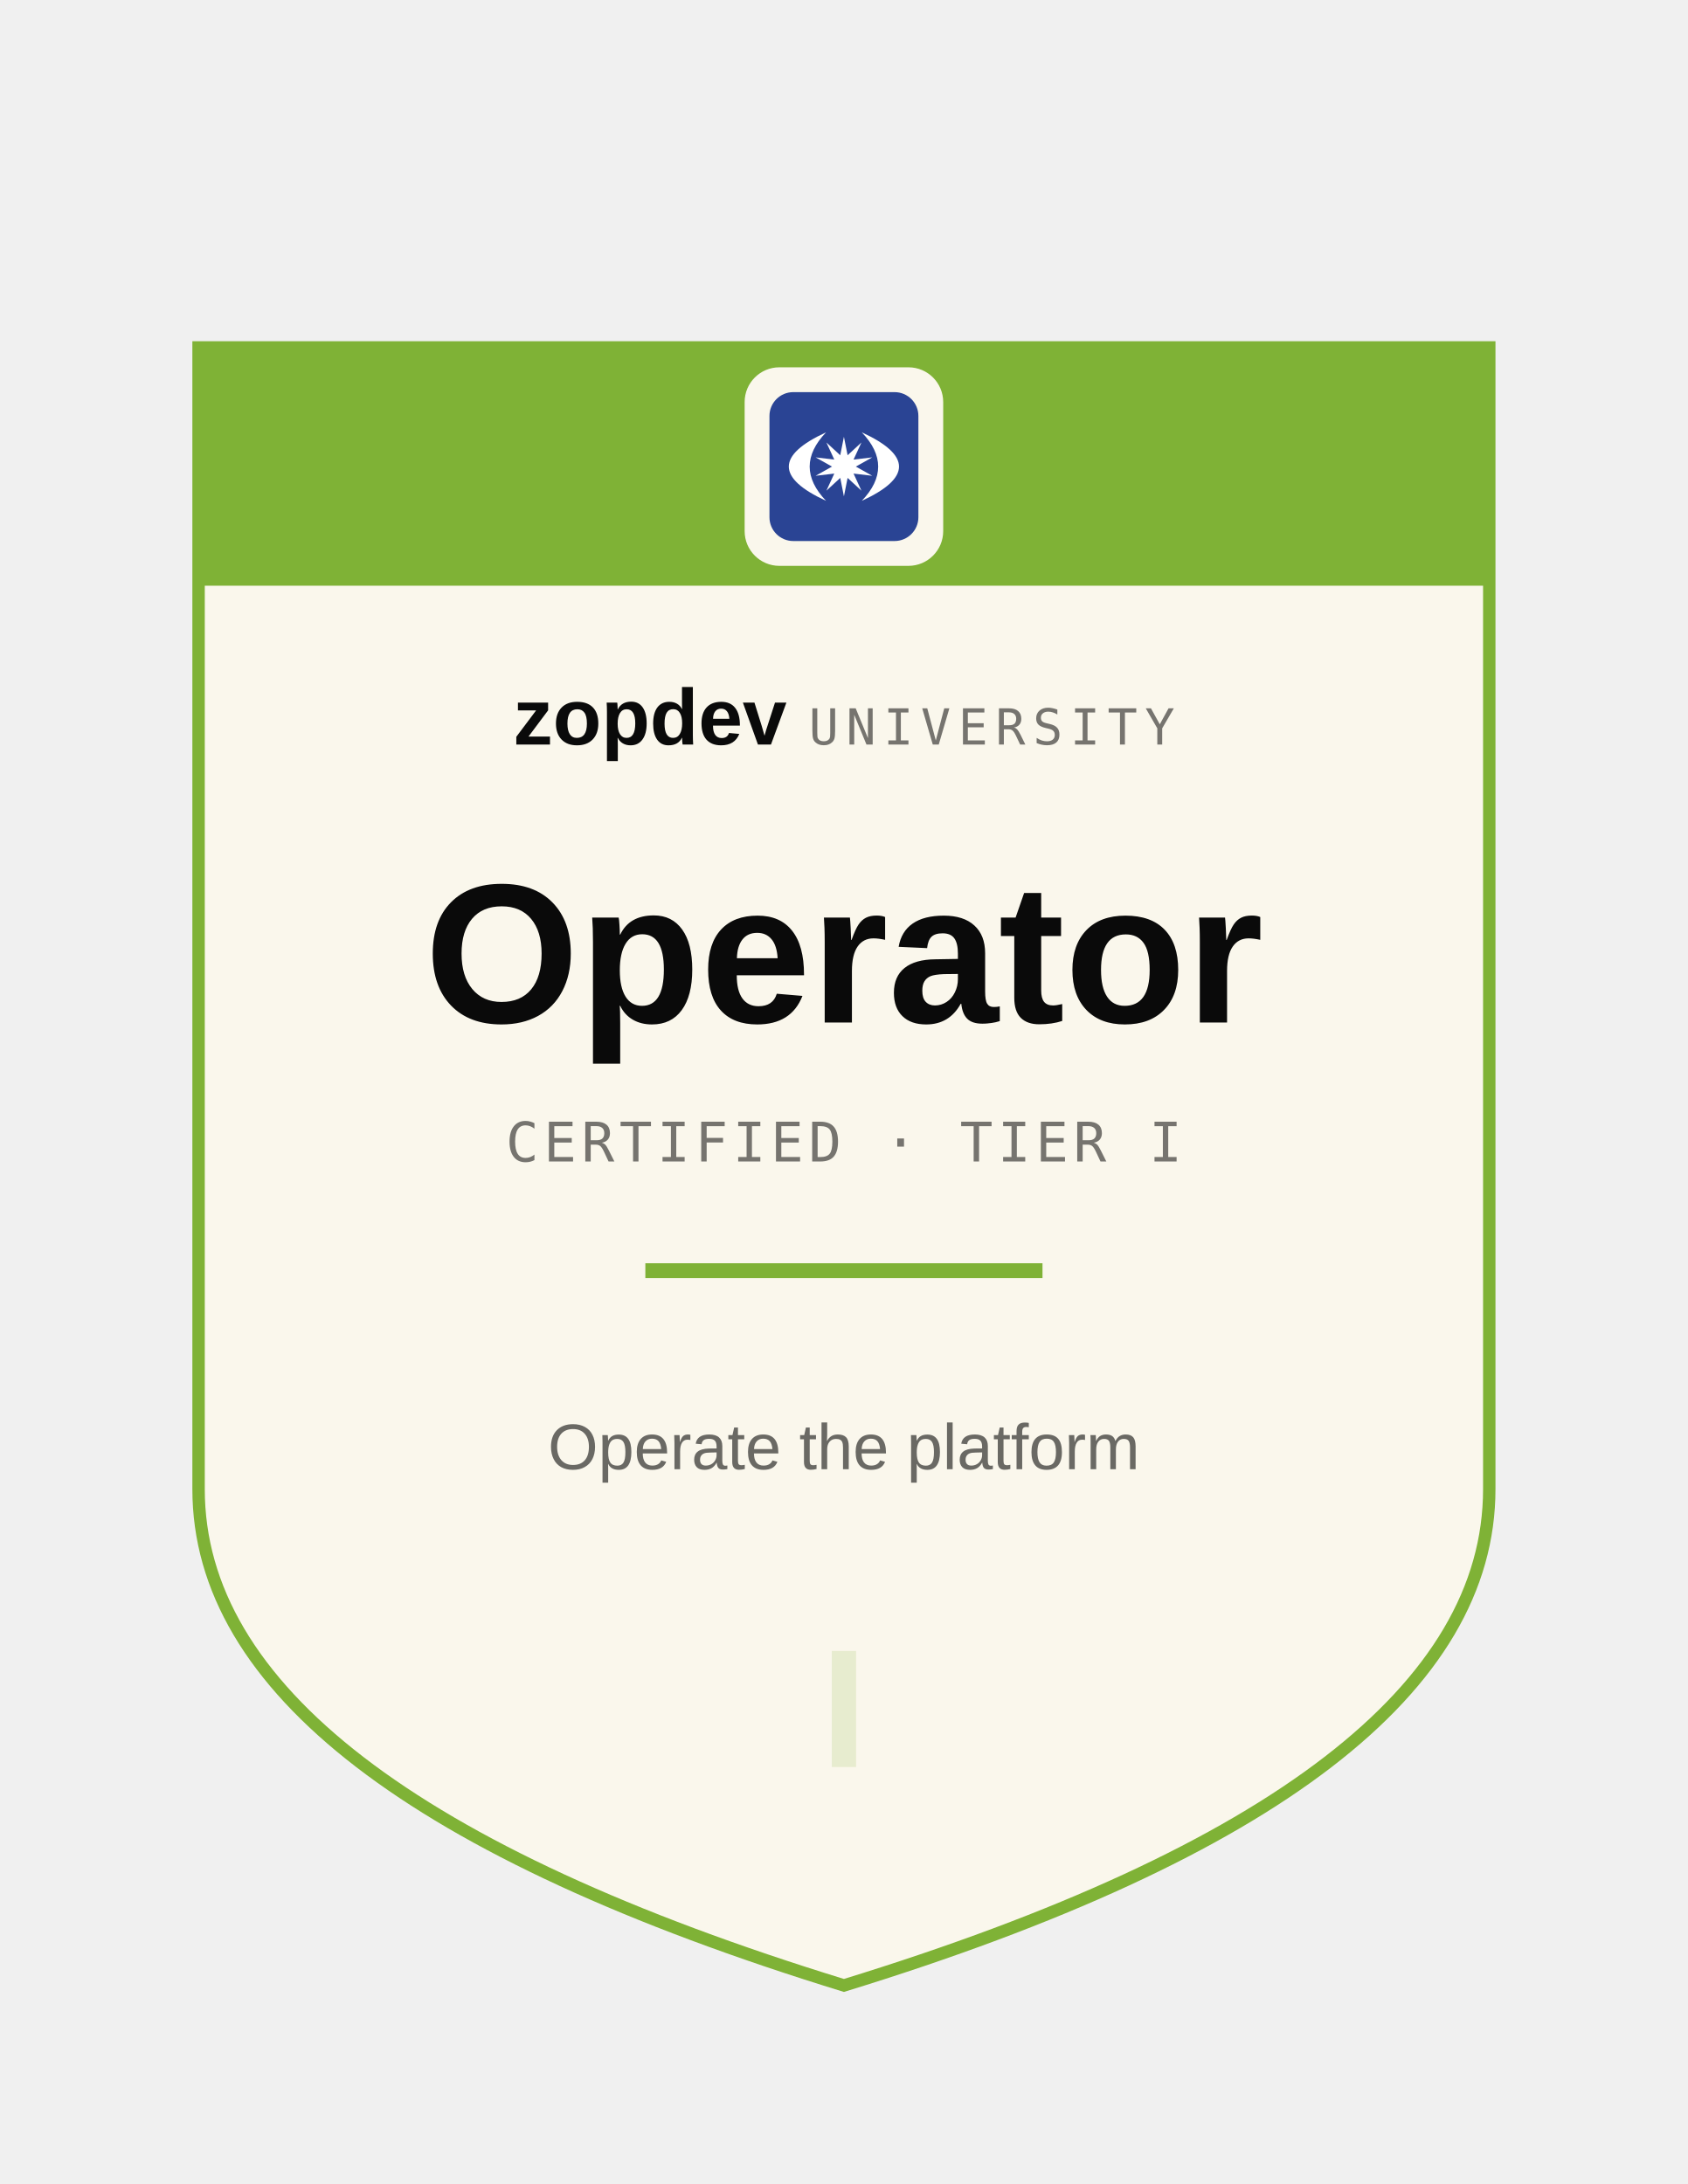
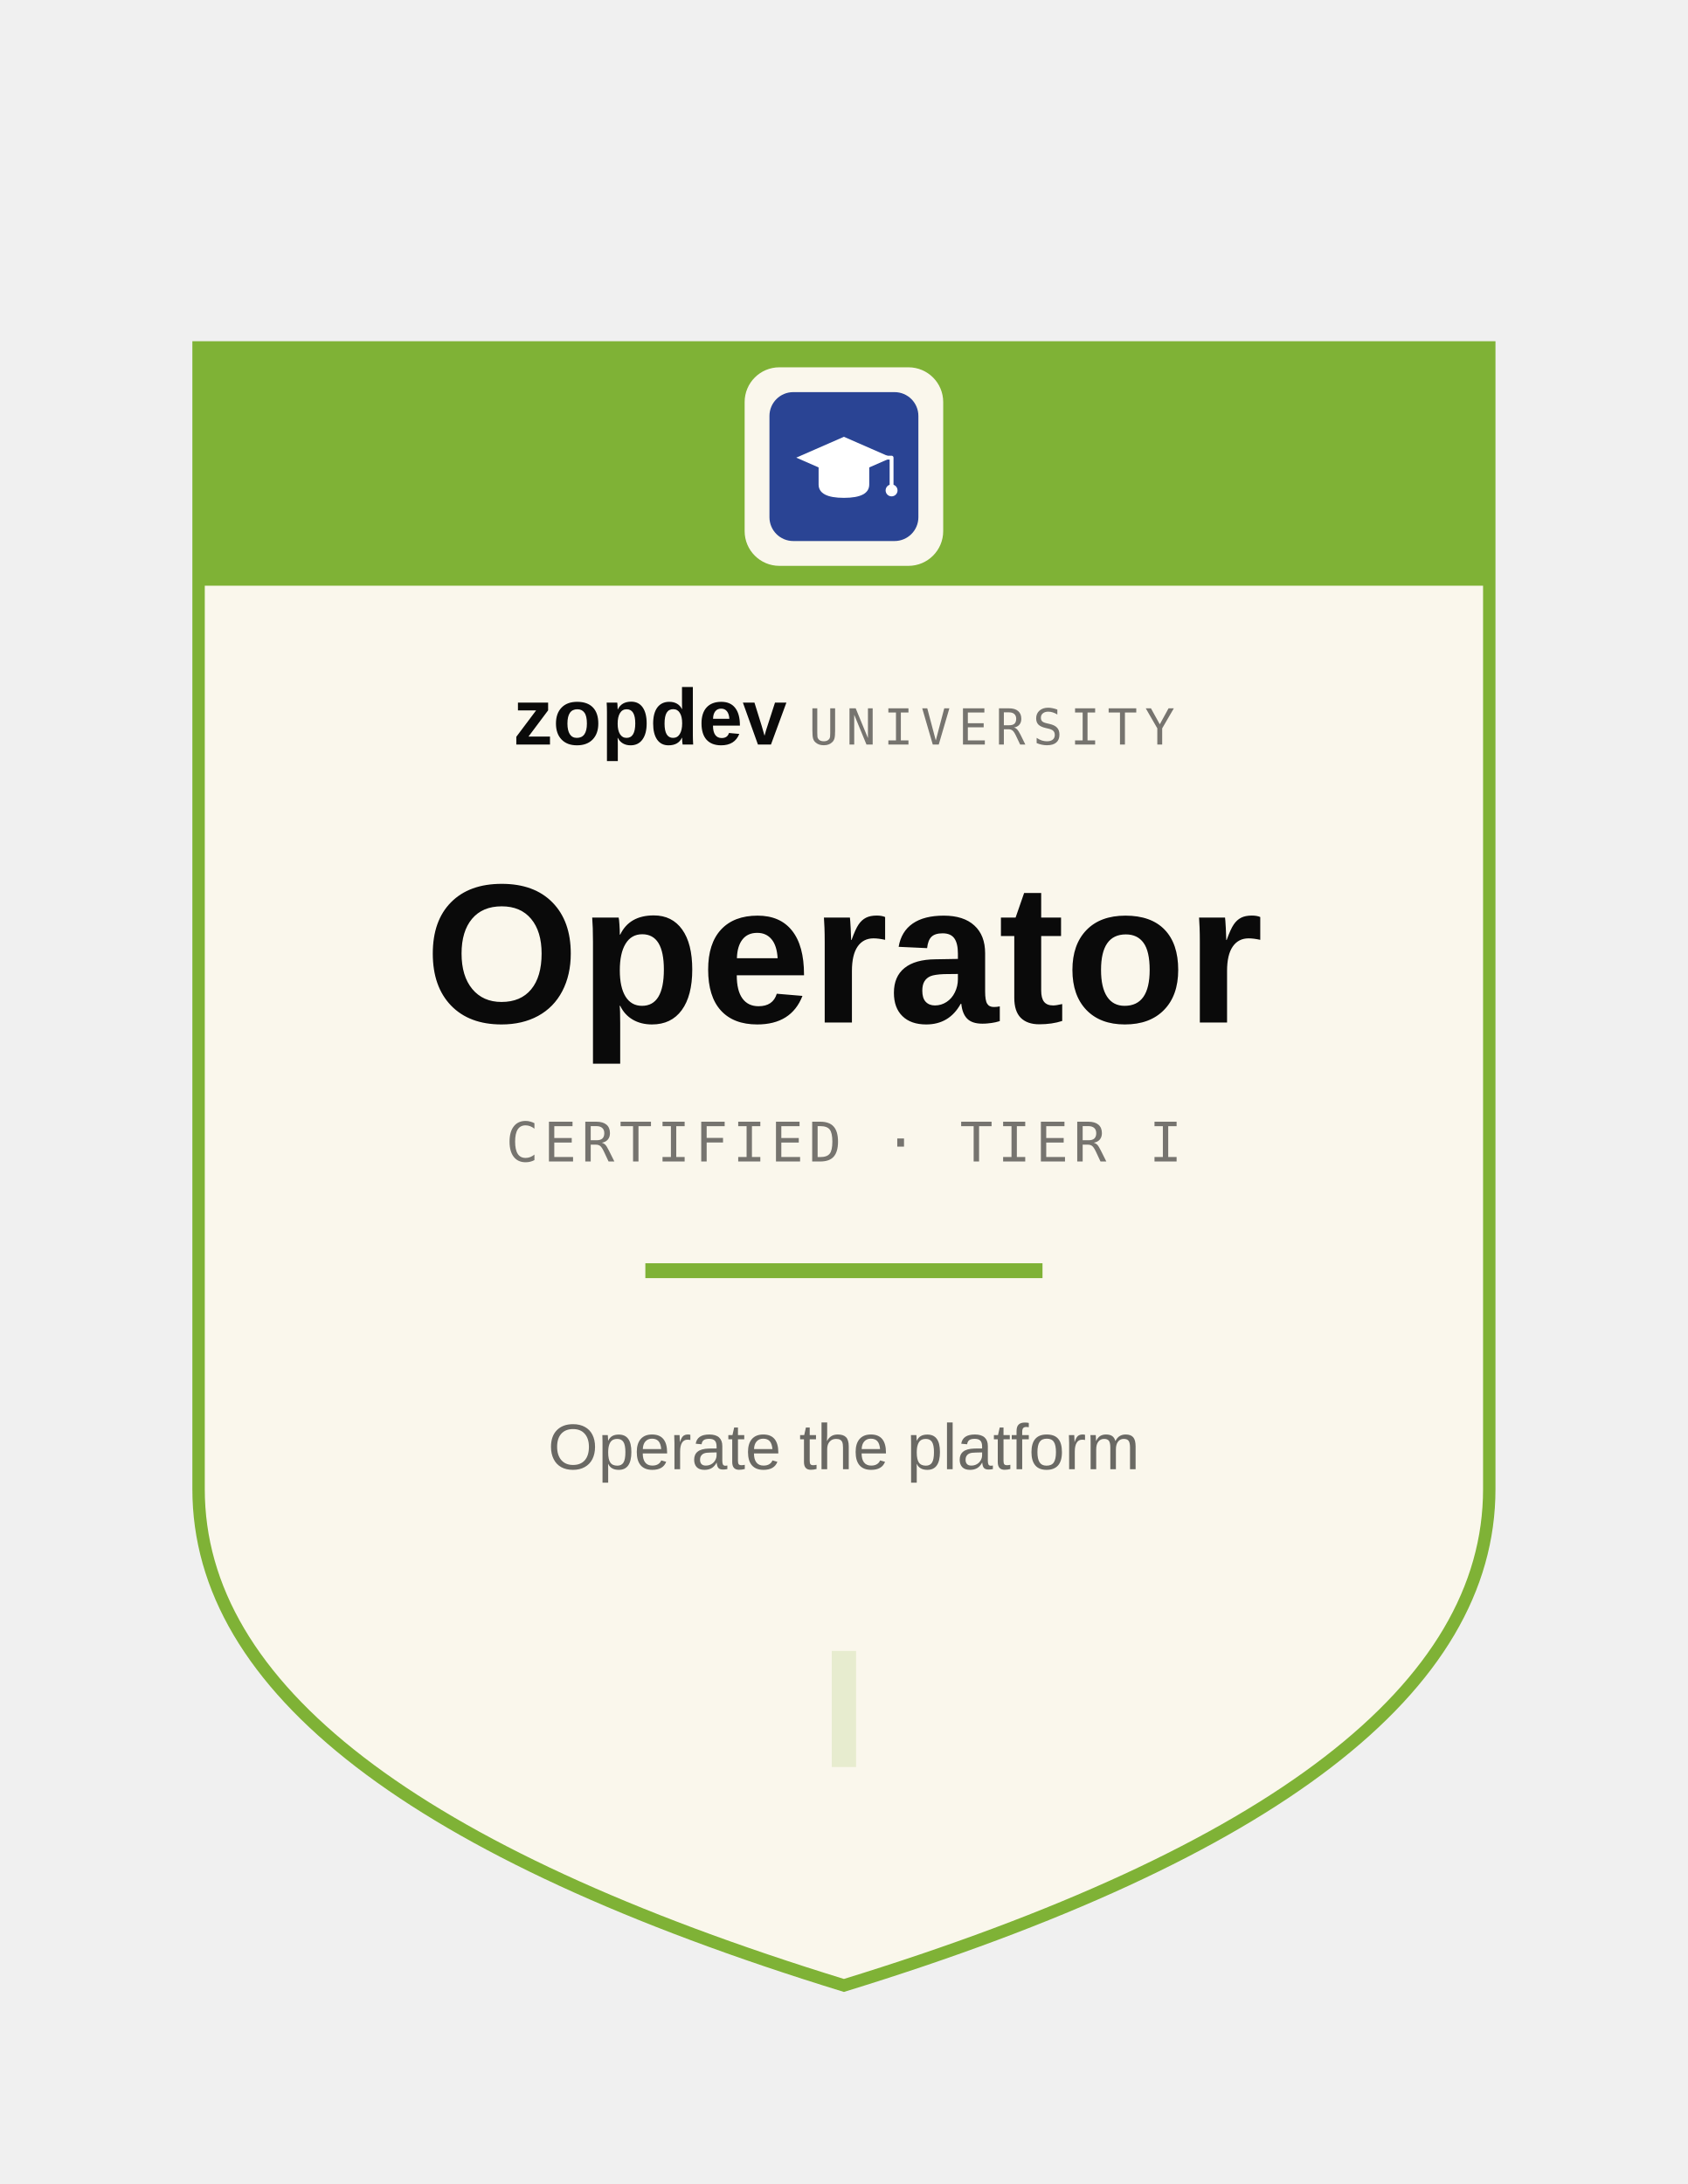
<svg xmlns="http://www.w3.org/2000/svg" width="340" height="440" class="cert-badge-svg" viewBox="0 0 340 440" role="img" aria-label="ZopDev Certified: Operator badge">
  <path d="M40,70 L300,70 L300,300 Q300,360 170,400 Q40,360 40,300 Z" fill="#FAF7EC" stroke="#7FB236" stroke-width="2.5" />
  <path d="M40,70 L300,70 L300,118 L40,118 Z" fill="#7FB236" />
  <rect x="150" y="74" width="40" height="40" rx="7" fill="#FAF7EC" />
  <g transform="translate(155,79) scale(0.3)">
    <rect width="100" height="100" rx="16" fill="#2A4494" />
-     <path d="M 38 27 Q -12 50 38 73 Q 16 50 38 27 Z" fill="#FFFFFF" />
-     <path d="M 62 27 Q 112 50 62 73 Q 84 50 62 27 Z" fill="#FFFFFF" />
-     <polygon points="50,30 52.47,42.39 61.76,33.82 56.47,45.3 69.02,43.82 58,50 69.02,56.18 56.47,54.7 61.76,66.18 52.47,57.61 50,70 47.53,57.61 38.24,66.18 43.53,54.7 30.98,56.18 42,50 30.98,43.82 43.53,45.3 38.24,33.82 47.53,42.39" fill="#FFFFFF" />
+     <path d="M50 30 L82 44 L50 58 L18 44 Z" fill="#FFFFFF" />
+     <path d="M33 50 L33 62 Q33 71 50 71 Q67 71 67 62 L67 50 L50 57 Z" fill="#FFFFFF" />
+     <path d="M50 44 L82 44 L82 63" fill="none" stroke="#FFFFFF" stroke-width="2.6" stroke-linecap="round" stroke-linejoin="round" />
+     <circle cx="82" cy="66" r="4" fill="#FFFFFF" />
  </g>
  <text x="170" y="150" text-anchor="middle" font-family="'Space Grotesk','Helvetica Neue',Arial,sans-serif" font-size="16" font-weight="700" fill="#0A0A0A">zopdev <tspan font-family="'JetBrains Mono','SF Mono',Menlo,monospace" font-size="10" font-weight="400" letter-spacing="1.5" fill="#0A0A0A" fill-opacity="0.55">UNIVERSITY</tspan>
  </text>
  <text x="170" y="206" text-anchor="middle" font-family="'Space Grotesk','Helvetica Neue',Arial,sans-serif" font-size="40" font-weight="700" fill="#0A0A0A">Operator</text>
  <text x="170" y="234" text-anchor="middle" font-family="'JetBrains Mono','SF Mono',Menlo,monospace" font-size="11" letter-spacing="1" fill="#0A0A0A" fill-opacity="0.55">CERTIFIED · TIER I</text>
  <line x1="130" y1="256" x2="210" y2="256" stroke="#7FB236" stroke-width="3" />
  <text x="170" y="296" text-anchor="middle" font-family="'Space Grotesk','Helvetica Neue',Arial,sans-serif" font-size="13" fill="#0A0A0A" fill-opacity="0.6">Operate the platform</text>
  <text x="170" y="356" text-anchor="middle" font-family="'Space Grotesk','Helvetica Neue',Arial,sans-serif" font-size="34" font-weight="700" fill="#7FB236" fill-opacity="0.16">I</text>
</svg>
